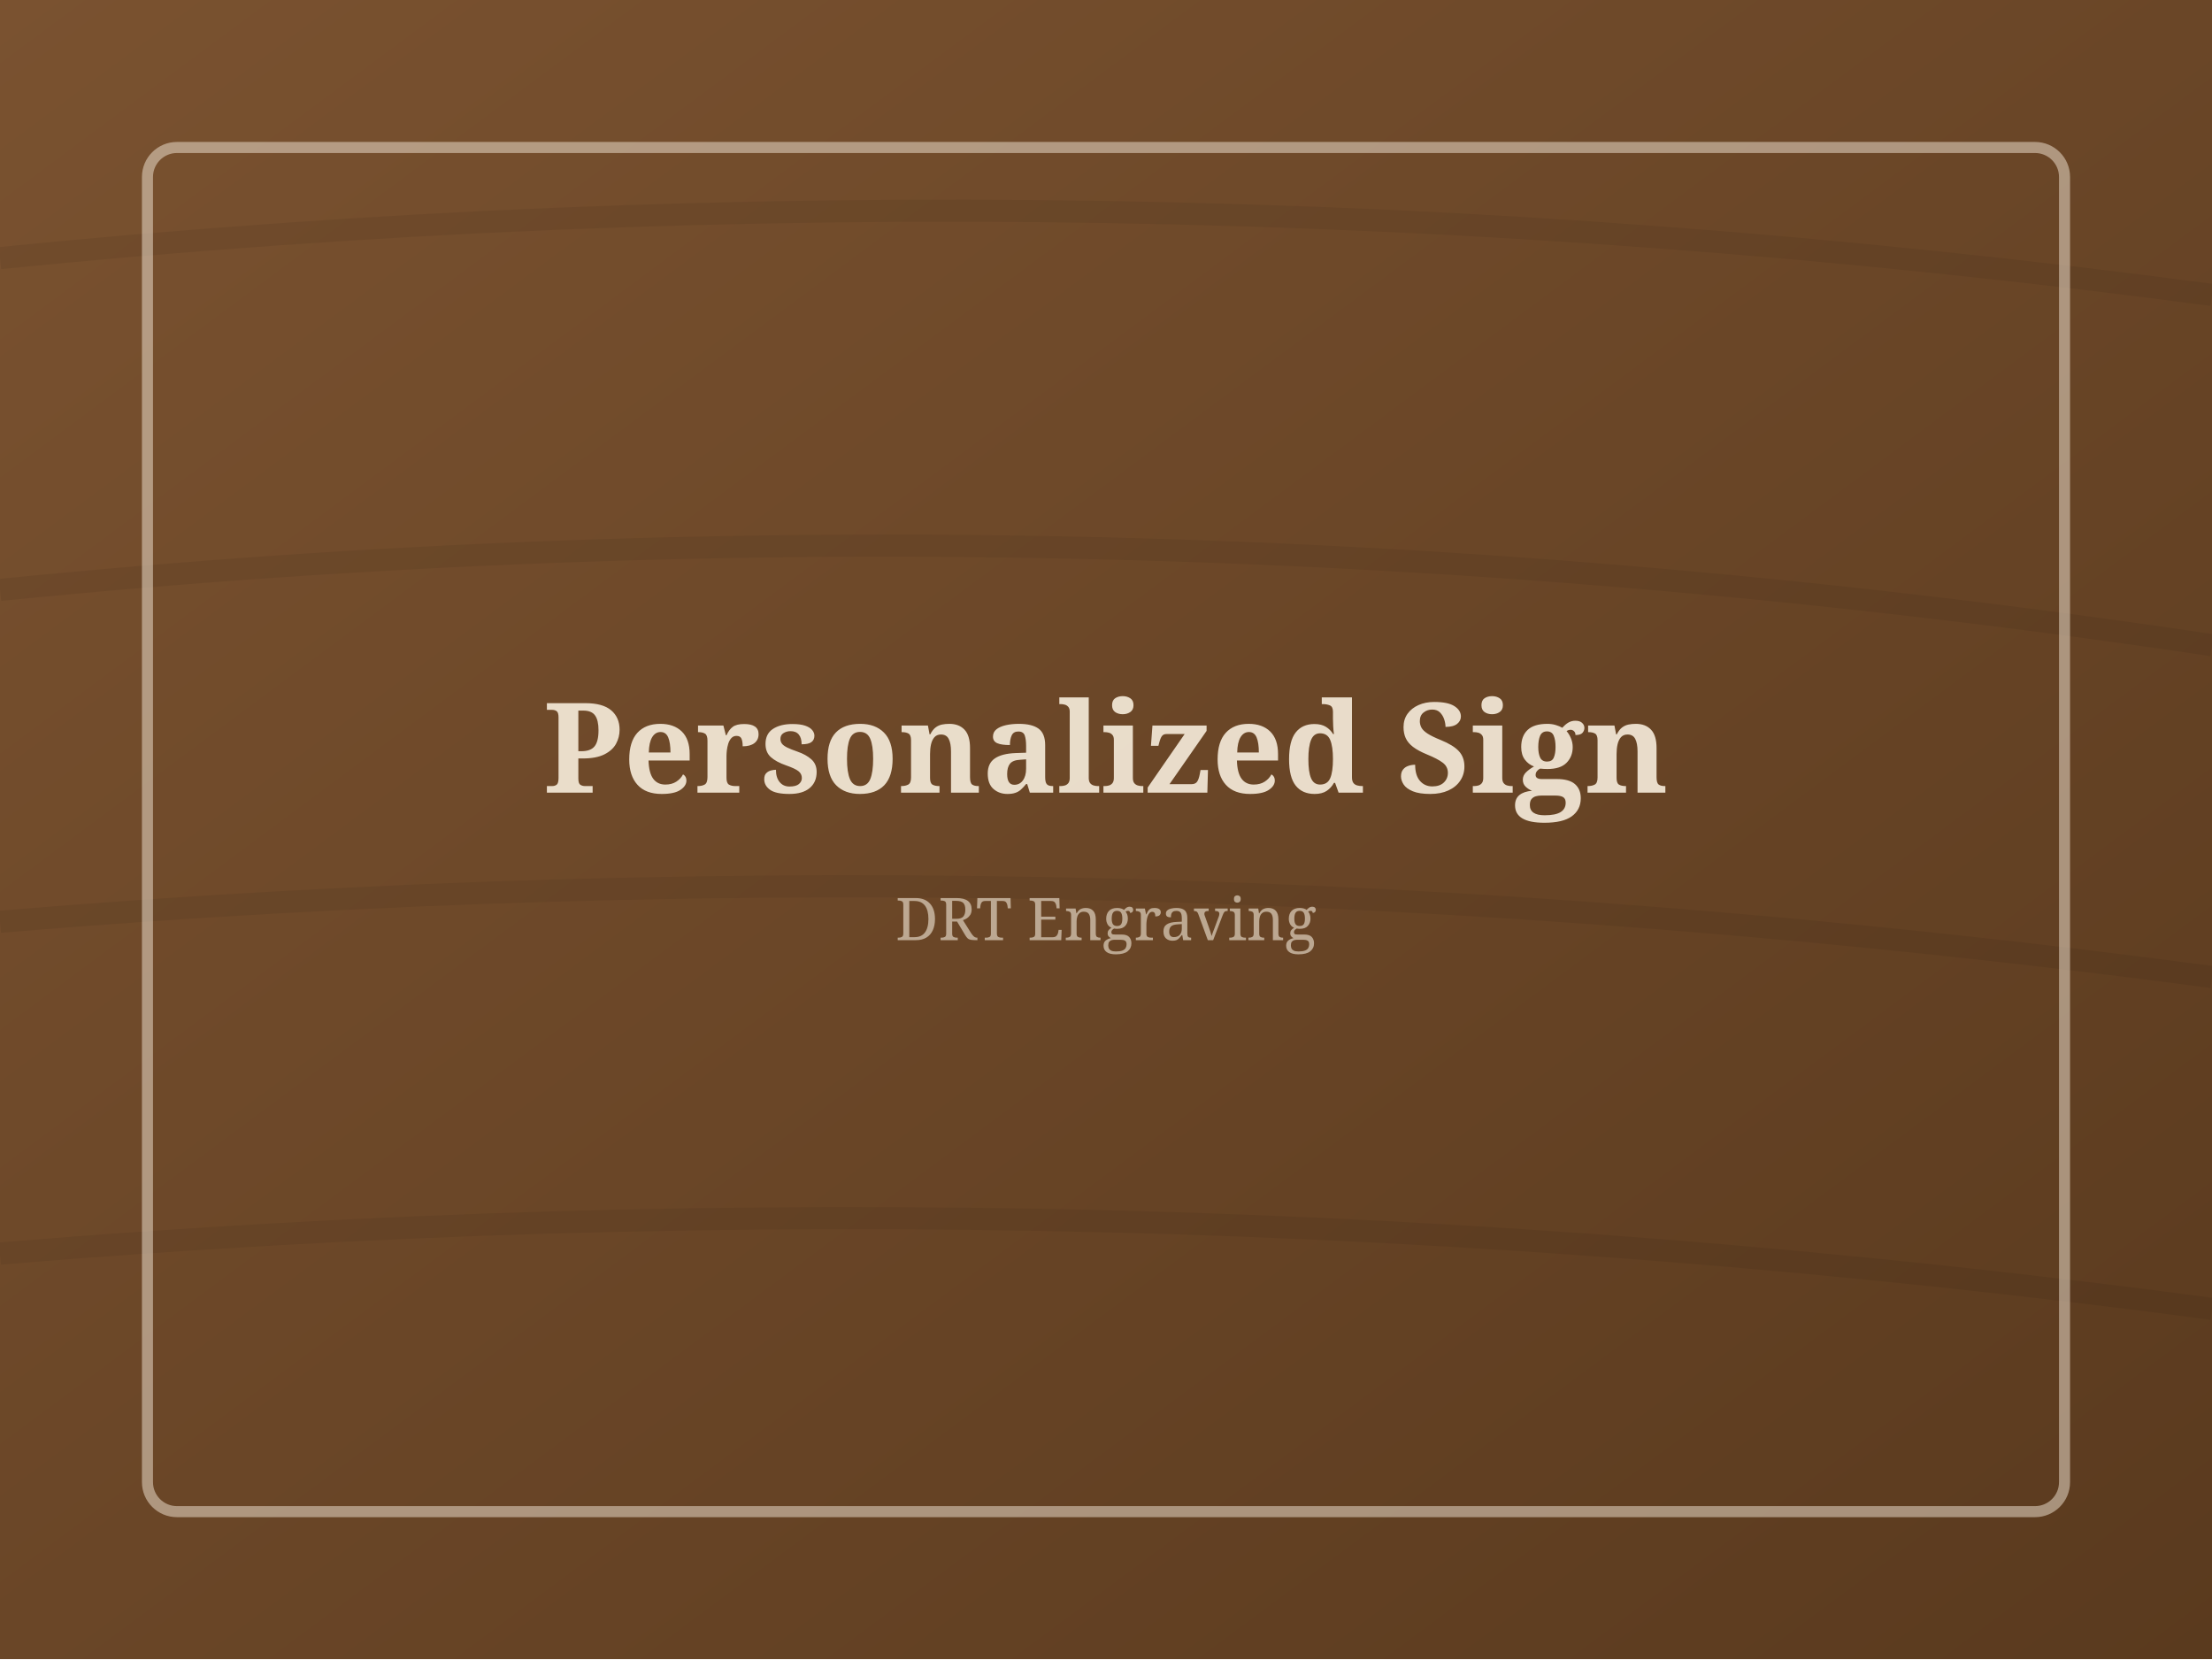
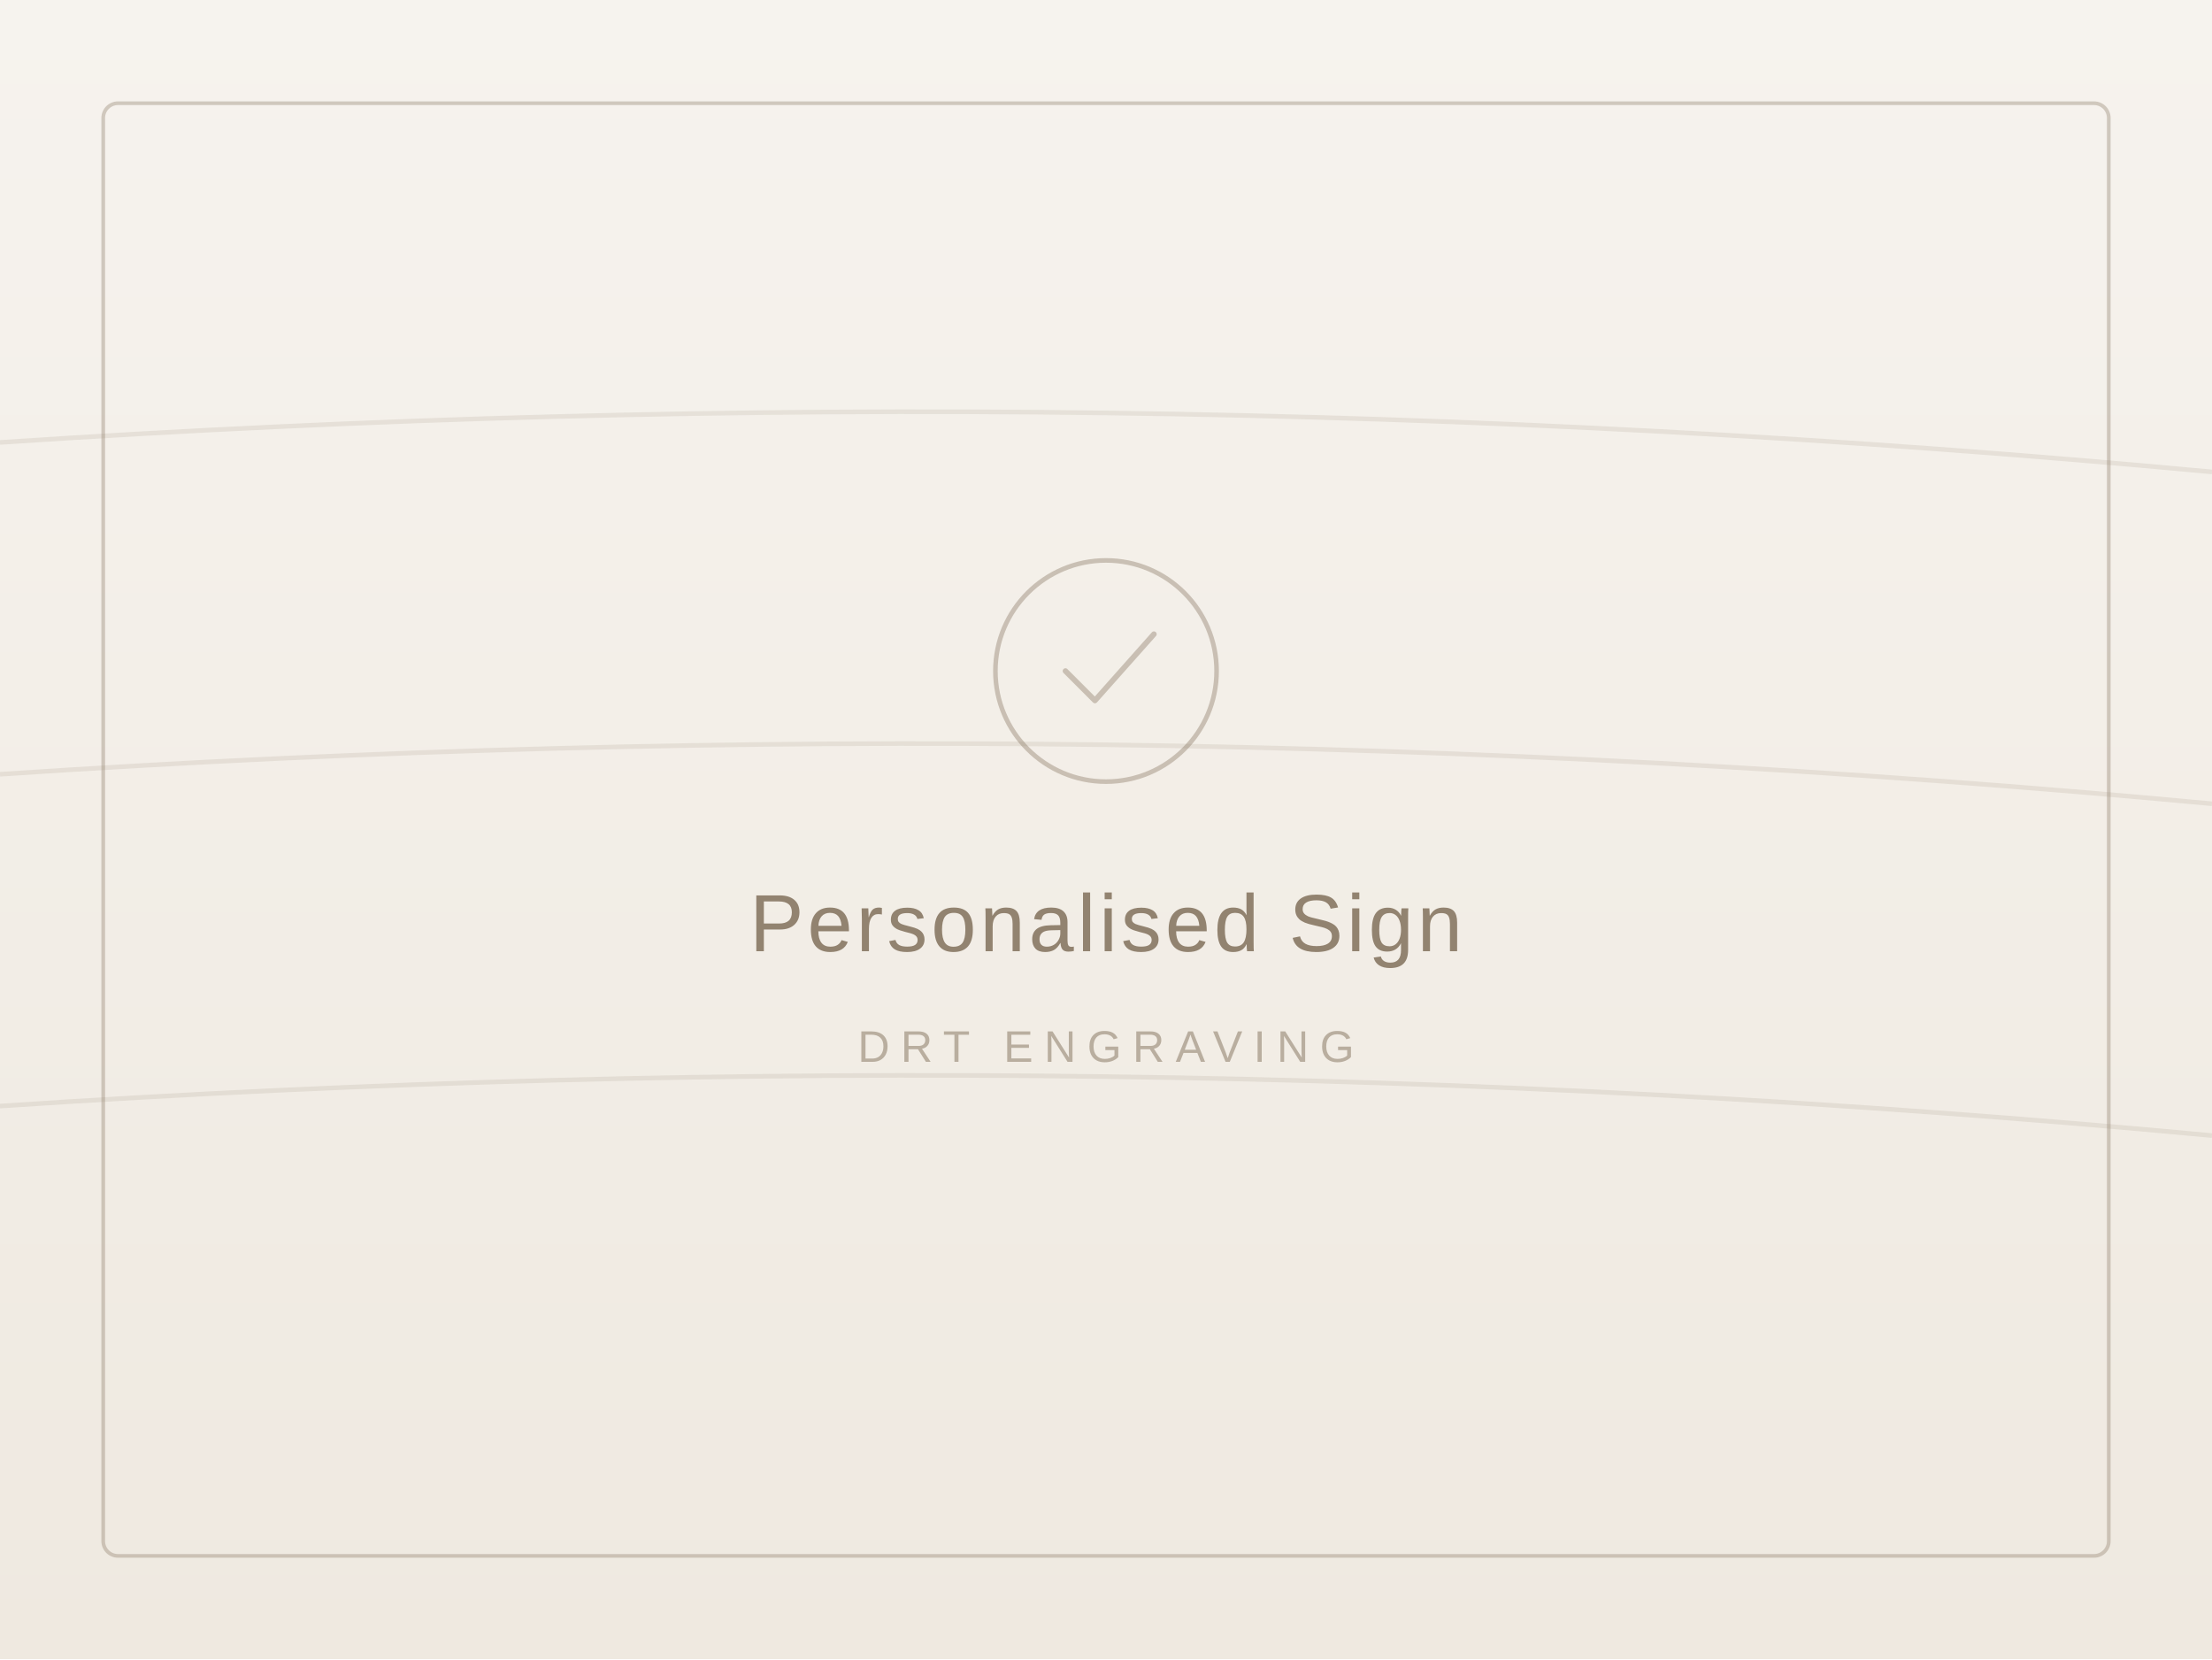
- <svg xmlns="http://www.w3.org/2000/svg" viewBox="0 0 600 450" role="img" aria-label="Personalized Sign engraving example">
+ <svg xmlns="http://www.w3.org/2000/svg" viewBox="0 0 600 450" role="img" aria-label="Personalised Sign engraving example">
  <defs>
-     <linearGradient id="g01" x1="0" y1="0" x2="1" y2="1">
-       <stop offset="0" stop-color="#7a5230" />
-       <stop offset="1" stop-color="#5a3a1e" />
+     <linearGradient id="g01" x1="0" y1="0" x2="0" y2="1">
+       <stop offset="0" stop-color="#f6f3ee" />
+       <stop offset="1" stop-color="#efe9e0" />
    </linearGradient>
  </defs>
  <rect width="600" height="450" fill="url(#g01)" />
-   <g stroke="#000" stroke-opacity="0.06" stroke-width="6" fill="none">
-     <path d="M0 70 Q 300 40 600 80" />
-     <path d="M0 160 Q 300 130 600 175" />
-     <path d="M0 250 Q 300 225 600 265" />
-     <path d="M0 340 Q 300 315 600 355" />
+   <g stroke="#8a7a66" stroke-opacity="0.14" stroke-width="1.25" fill="none">
+     <path d="M0 120 Q 300 100 600 128" />
+     <path d="M0 210 Q 300 190 600 218" />
+     <path d="M0 300 Q 300 280 600 308" />
  </g>
-   <rect x="40" y="40" width="520" height="370" fill="none" stroke="#f4e9d8" stroke-opacity="0.5" stroke-width="3" rx="8" />
-   <text x="300" y="215" font-family="Georgia, serif" font-size="34" font-weight="700" text-anchor="middle" fill="#f4e9d8" fill-opacity="0.92">Personalized Sign</text>
-   <text x="300" y="255" font-family="Georgia, serif" font-size="16" text-anchor="middle" fill="#f4e9d8" fill-opacity="0.6">DRT Engraving</text>
+   <rect x="28" y="28" width="544" height="394" fill="none" stroke="#8a7a66" stroke-opacity="0.35" stroke-width="1" rx="4" />
+   <circle cx="300" cy="182" r="30" fill="none" stroke="#8a7a66" stroke-opacity="0.4" stroke-width="1.25" />
+   <path d="M289 182 l8 8 l16 -18" fill="none" stroke="#8a7a66" stroke-opacity="0.4" stroke-width="1.5" stroke-linecap="round" stroke-linejoin="round" />
+   <text x="300" y="258" font-family="'Helvetica Neue', Arial, sans-serif" font-size="22" font-weight="400" letter-spacing="1" text-anchor="middle" fill="#8a7a66" fill-opacity="0.92">Personalised Sign</text>
+   <text x="300" y="288" font-family="'Helvetica Neue', Arial, sans-serif" font-size="12" font-weight="400" letter-spacing="3" text-anchor="middle" fill="#8a7a66" fill-opacity="0.55">DRT ENGRAVING</text>
</svg>
